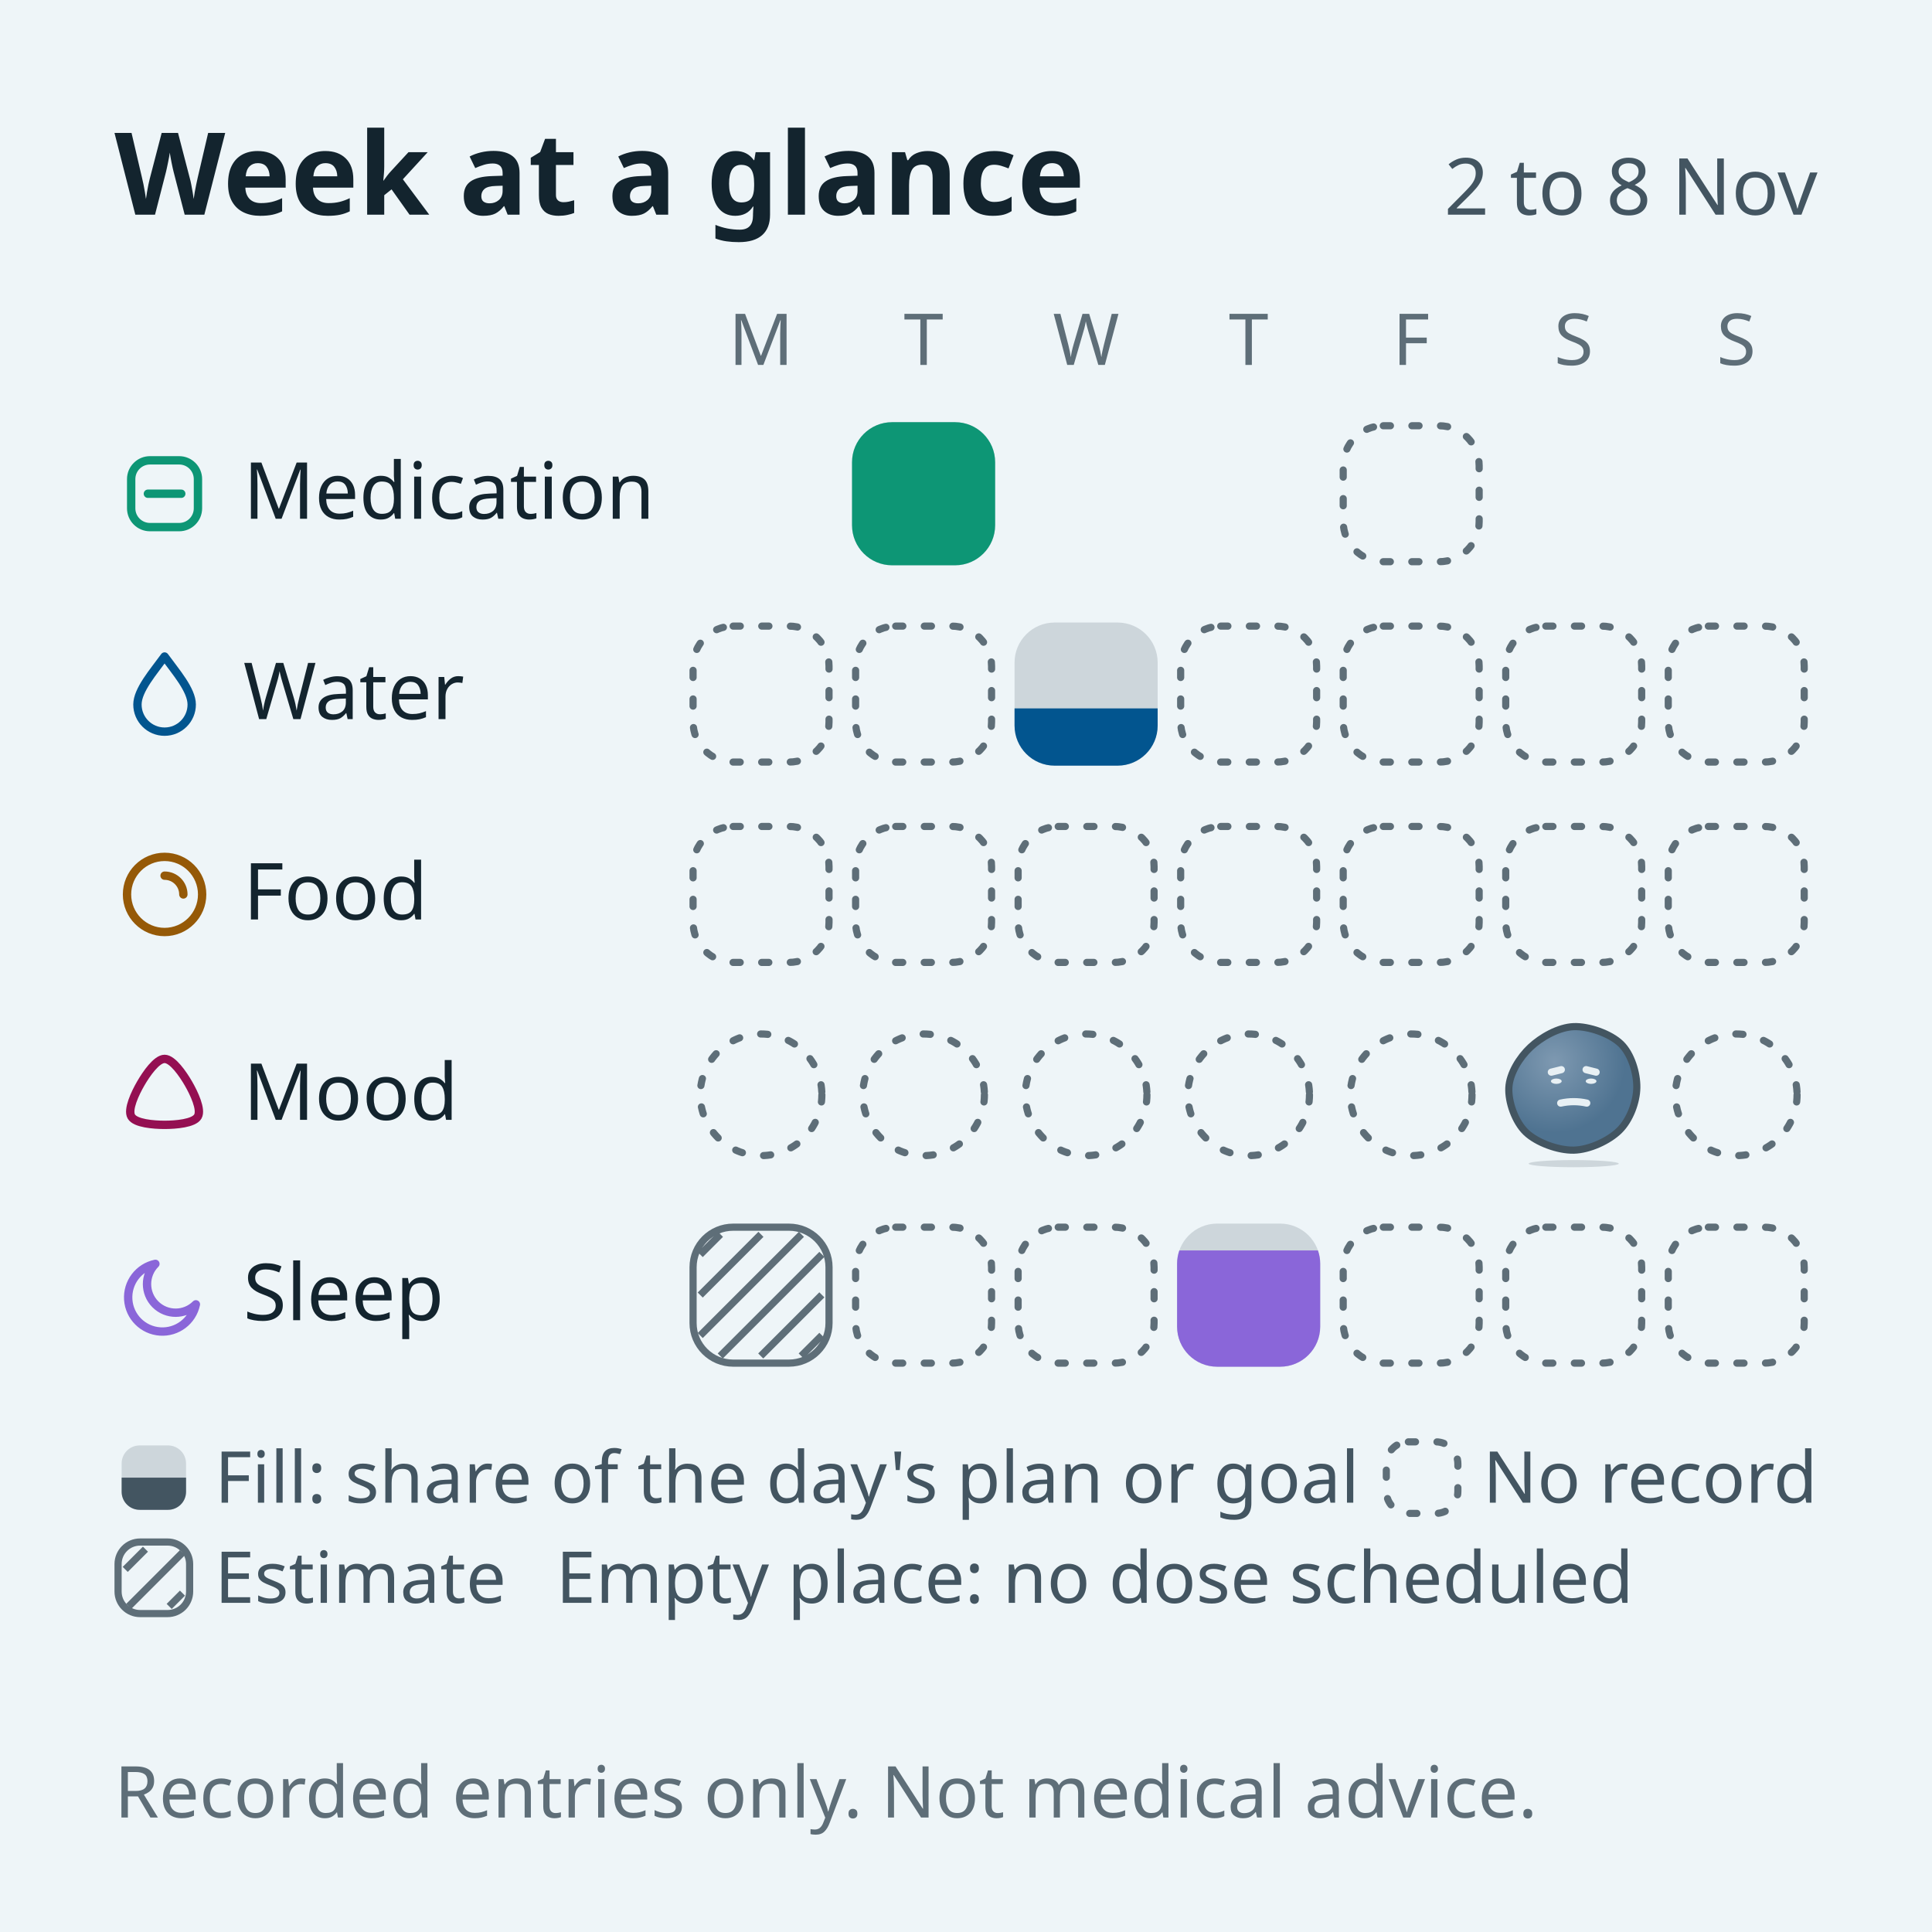
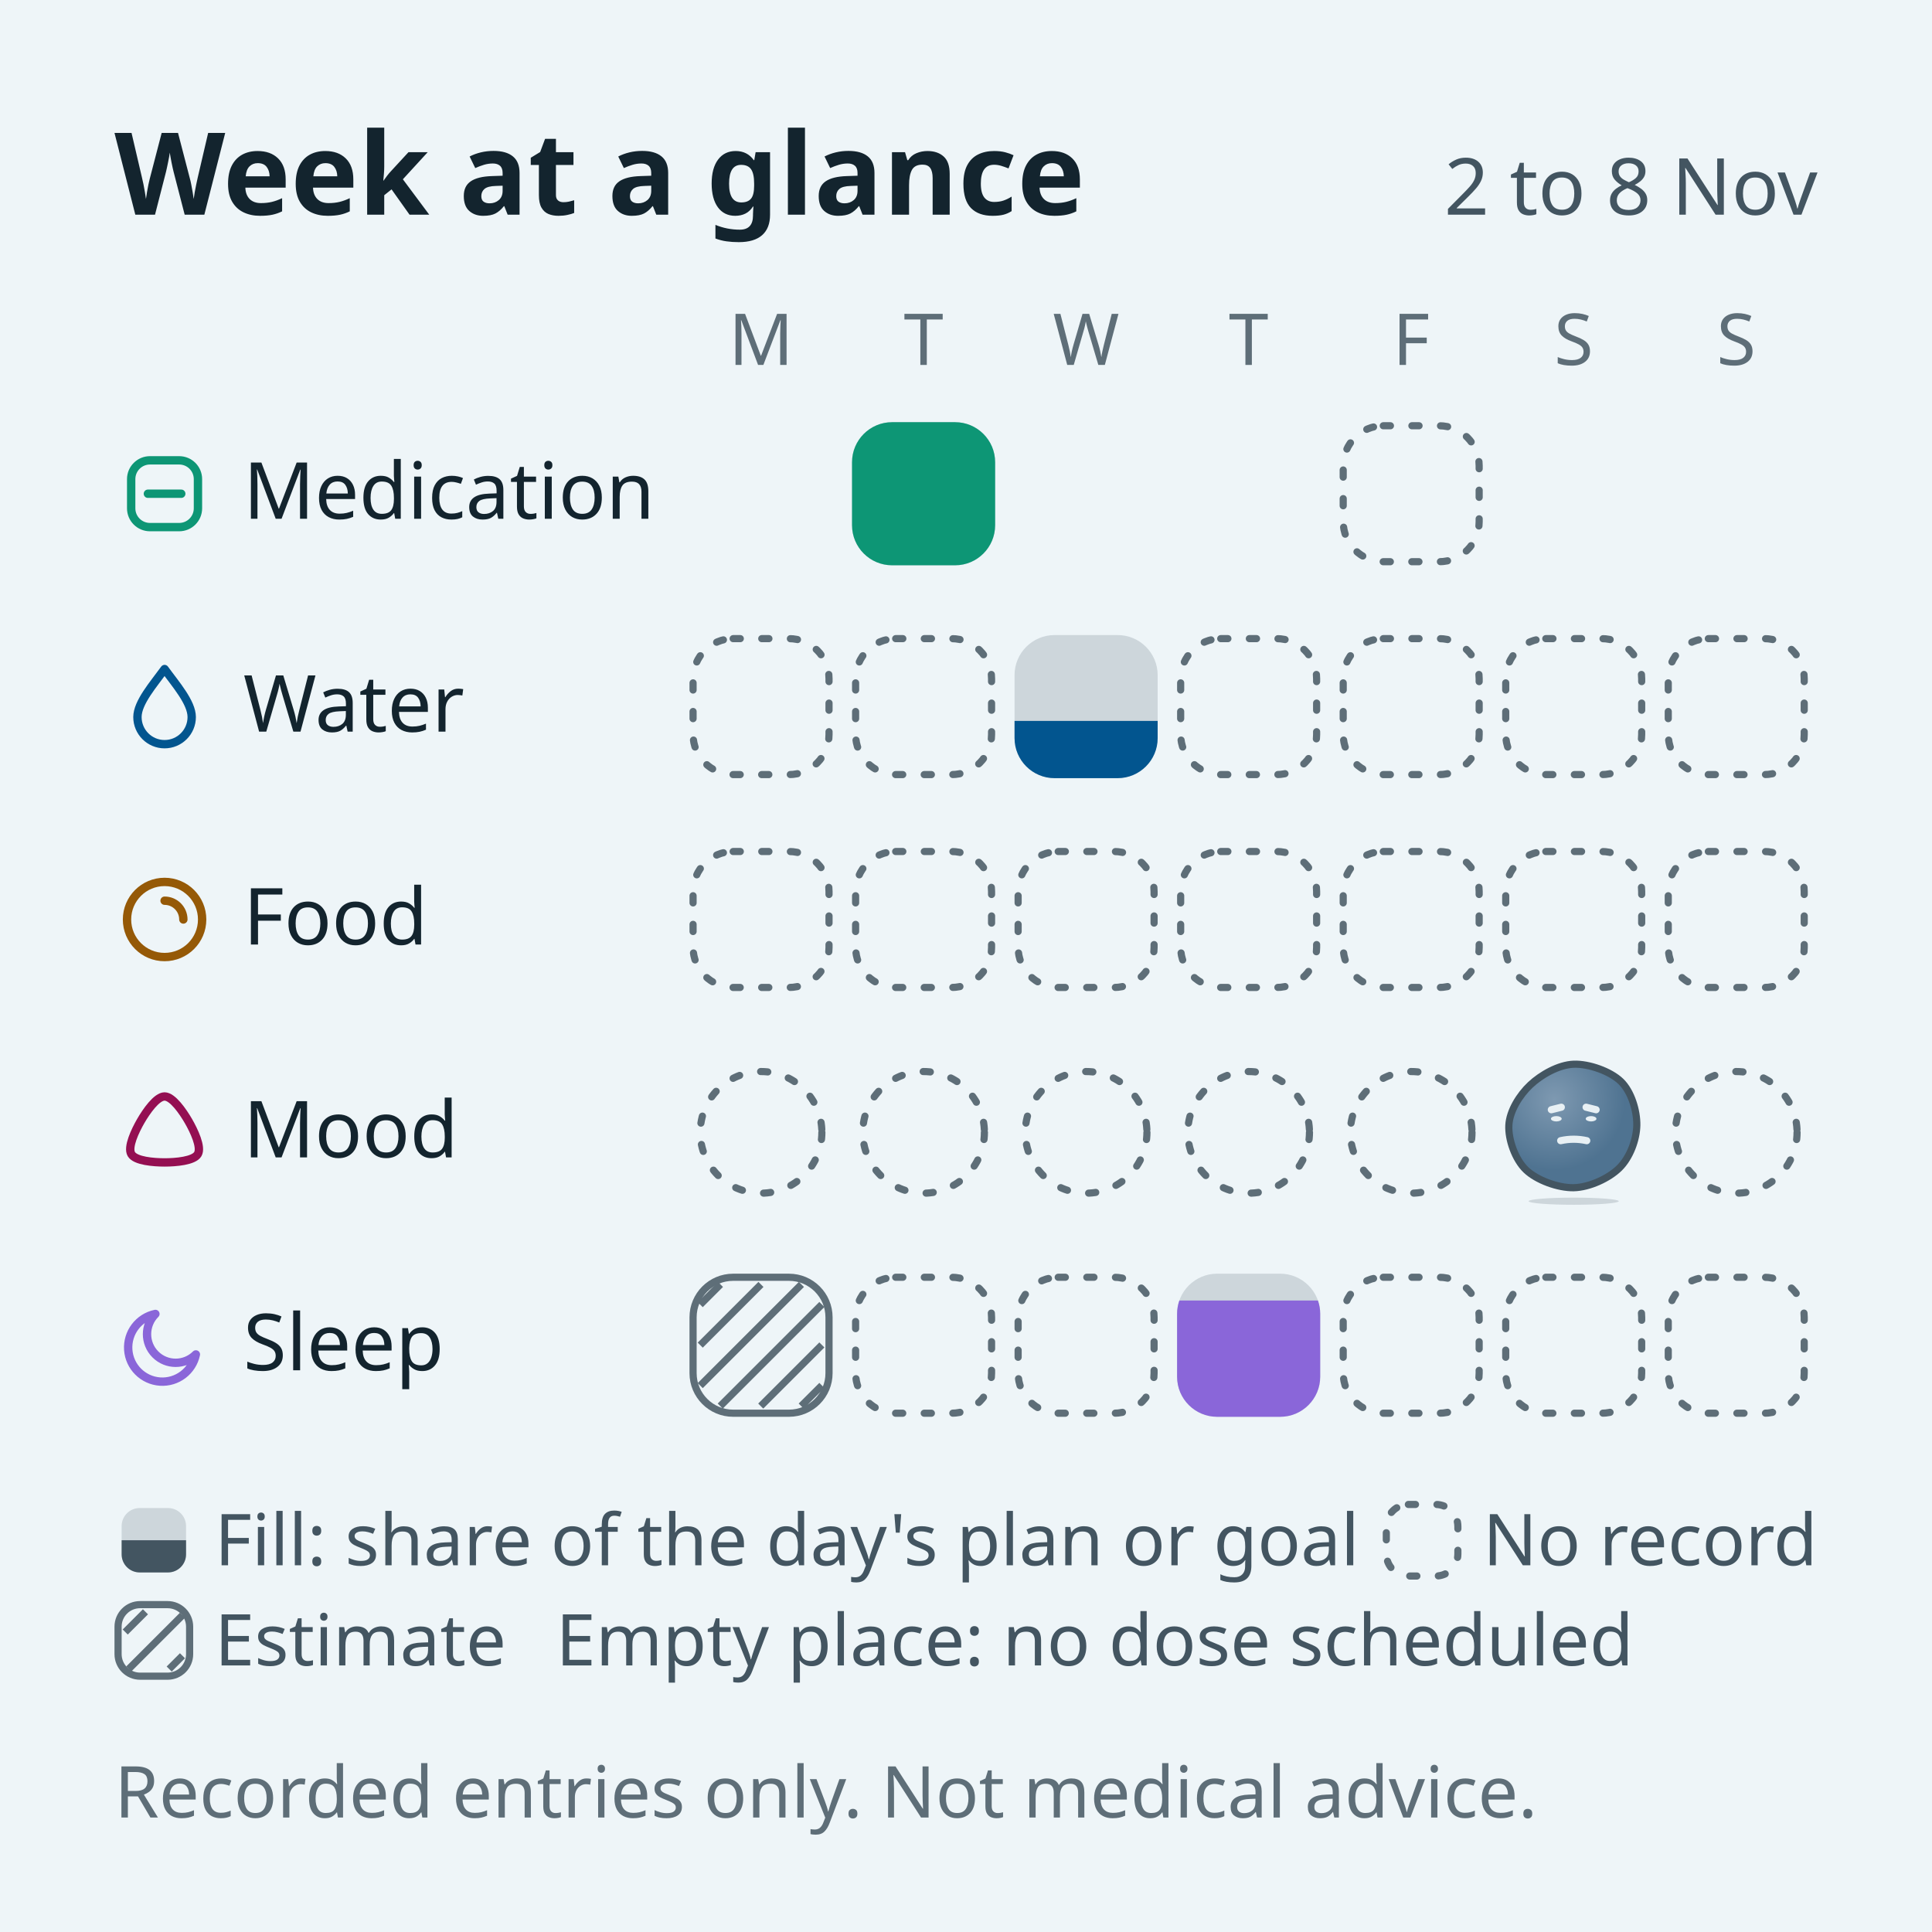
<svg xmlns="http://www.w3.org/2000/svg" width="1080" height="1080" viewBox="0 0 1080 1080">
  <defs>
-     <radialGradient id="g1" gradientUnits="userSpaceOnUse" cx="868.91" cy="593.6" r="39.6">
+     <radialGradient id="g1" gradientUnits="userSpaceOnUse" cx="868.91" cy="614.6" r="39.6">
      <stop offset="0" stop-color="#7e99b1" />
      <stop offset="1" stop-color="#4f7391" />
    </radialGradient>
  </defs>
  <rect width="1080" height="1080" fill="#eef5f8" />
  <text x="64" y="120" font-family="Geologica" font-weight="600" font-size="64" fill="#13242e">Week at a glance</text>
  <text x="1016" y="120" font-family="IBM Plex Sans" font-weight="500" font-size="44" fill="#435561" text-anchor="end">2 to 8 Nov</text>
  <text x="425.43" y="204" font-family="IBM Plex Sans" font-weight="500" font-size="40" fill="#5e6e78" text-anchor="middle">M</text>
  <text x="516.29" y="204" font-family="IBM Plex Sans" font-weight="500" font-size="40" fill="#5e6e78" text-anchor="middle">T</text>
  <text x="607.14" y="204" font-family="IBM Plex Sans" font-weight="500" font-size="40" fill="#5e6e78" text-anchor="middle">W</text>
  <text x="698" y="204" font-family="IBM Plex Sans" font-weight="500" font-size="40" fill="#5e6e78" text-anchor="middle">T</text>
  <text x="788.86" y="204" font-family="IBM Plex Sans" font-weight="500" font-size="40" fill="#5e6e78" text-anchor="middle">F</text>
  <text x="879.71" y="204" font-family="IBM Plex Sans" font-weight="500" font-size="40" fill="#5e6e78" text-anchor="middle">S</text>
  <text x="970.57" y="204" font-family="IBM Plex Sans" font-weight="500" font-size="40" fill="#5e6e78" text-anchor="middle">S</text>
  <g>
    <rect x="73.33" y="257.33" width="37.33" height="37.33" rx="10.5" fill="none" stroke="#0d9675" stroke-width="4.67" stroke-linecap="round" stroke-linejoin="round" />
    <line x1="82.67" y1="276" x2="101.33" y2="276" stroke="#0d9675" stroke-width="4.67" stroke-linecap="round" stroke-linejoin="round" />
  </g>
  <text x="136" y="290" font-family="IBM Plex Sans" font-weight="500" font-size="44" fill="#13242e">Medication</text>
  <g>
    <rect x="476.29" y="236" width="80" height="80" rx="22.4" fill="#cdd6db" />
    <path d="M498.69 236 L533.89 236 A22.4 22.4 0 0 1 556.29 258.4 L556.29 293.6 A22.4 22.4 0 0 1 533.89 316 L498.69 316 A22.4 22.4 0 0 1 476.29 293.6 L476.29 258.4 A22.4 22.4 0 0 1 498.69 236 Z" fill="#0d9675" />
  </g>
  <g>
    <rect x="750.86" y="238" width="76" height="76" rx="22.4" fill="none" stroke="#5e6e78" stroke-width="4" stroke-linecap="round" stroke-linejoin="round" stroke-dasharray="4 12" />
  </g>
  <g>
-     <path d="M92 367 C85.93 375.4 76.83 385.67 76.83 393.83 A15.17 15.17 0 0 0 107.17 393.83 C107.17 385.67 98.07 375.4 92 367 Z" fill="none" stroke="#02558f" stroke-width="4.67" stroke-linecap="round" stroke-linejoin="round" />
+     <path d="M92 374 C85.93 382.4 76.83 392.67 76.83 400.83 A15.17 15.17 0 0 0 107.17 400.83 C107.17 392.67 98.07 382.4 92 374 Z" fill="none" stroke="#02558f" stroke-width="4.67" stroke-linecap="round" stroke-linejoin="round" />
  </g>
-   <text x="136" y="402" font-family="IBM Plex Sans" font-weight="500" font-size="44" fill="#13242e">Water</text>
+   <text x="136" y="409" font-family="IBM Plex Sans" font-weight="500" font-size="44" fill="#13242e">Water</text>
  <g>
-     <rect x="387.43" y="350" width="76" height="76" rx="22.4" fill="none" stroke="#5e6e78" stroke-width="4" stroke-linecap="round" stroke-linejoin="round" stroke-dasharray="4 12" />
+     <rect x="387.43" y="357" width="76" height="76" rx="22.4" fill="none" stroke="#5e6e78" stroke-width="4" stroke-linecap="round" stroke-linejoin="round" stroke-dasharray="4 12" />
  </g>
  <g>
-     <rect x="478.29" y="350" width="76" height="76" rx="22.4" fill="none" stroke="#5e6e78" stroke-width="4" stroke-linecap="round" stroke-linejoin="round" stroke-dasharray="4 12" />
+     <rect x="478.29" y="357" width="76" height="76" rx="22.4" fill="none" stroke="#5e6e78" stroke-width="4" stroke-linecap="round" stroke-linejoin="round" stroke-dasharray="4 12" />
  </g>
  <g>
-     <rect x="567.14" y="348" width="80" height="80" rx="22.4" fill="#cdd6db" />
-     <path d="M567.14 396 L647.14 396 L647.14 405.6 A22.4 22.4 0 0 1 624.74 428 L589.54 428 A22.4 22.4 0 0 1 567.14 405.6 Z" fill="#02558f" />
+     <rect x="567.14" y="355" width="80" height="80" rx="22.4" fill="#cdd6db" />
+     <path d="M567.14 403 L647.14 403 L647.14 412.6 A22.4 22.4 0 0 1 624.74 435 L589.54 435 A22.4 22.4 0 0 1 567.14 412.6 Z" fill="#02558f" />
  </g>
  <g>
-     <rect x="660" y="350" width="76" height="76" rx="22.4" fill="none" stroke="#5e6e78" stroke-width="4" stroke-linecap="round" stroke-linejoin="round" stroke-dasharray="4 12" />
+     <rect x="660" y="357" width="76" height="76" rx="22.4" fill="none" stroke="#5e6e78" stroke-width="4" stroke-linecap="round" stroke-linejoin="round" stroke-dasharray="4 12" />
  </g>
  <g>
-     <rect x="750.86" y="350" width="76" height="76" rx="22.4" fill="none" stroke="#5e6e78" stroke-width="4" stroke-linecap="round" stroke-linejoin="round" stroke-dasharray="4 12" />
+     <rect x="750.86" y="357" width="76" height="76" rx="22.4" fill="none" stroke="#5e6e78" stroke-width="4" stroke-linecap="round" stroke-linejoin="round" stroke-dasharray="4 12" />
  </g>
  <g>
-     <rect x="841.71" y="350" width="76" height="76" rx="22.4" fill="none" stroke="#5e6e78" stroke-width="4" stroke-linecap="round" stroke-linejoin="round" stroke-dasharray="4 12" />
+     <rect x="841.71" y="357" width="76" height="76" rx="22.4" fill="none" stroke="#5e6e78" stroke-width="4" stroke-linecap="round" stroke-linejoin="round" stroke-dasharray="4 12" />
  </g>
  <g>
-     <rect x="932.57" y="350" width="76" height="76" rx="22.4" fill="none" stroke="#5e6e78" stroke-width="4" stroke-linecap="round" stroke-linejoin="round" stroke-dasharray="4 12" />
+     <rect x="932.57" y="357" width="76" height="76" rx="22.4" fill="none" stroke="#5e6e78" stroke-width="4" stroke-linecap="round" stroke-linejoin="round" stroke-dasharray="4 12" />
  </g>
  <g>
-     <circle cx="92" cy="500" r="21" fill="none" stroke="#955907" stroke-width="4.67" stroke-linecap="round" stroke-linejoin="round" />
-     <path d="M92 489.5 A10.5 10.5 0 0 1 102.5 500" fill="none" stroke="#955907" stroke-width="4.67" stroke-linecap="round" stroke-linejoin="round" />
+     <circle cx="92" cy="514" r="21" fill="none" stroke="#955907" stroke-width="4.67" stroke-linecap="round" stroke-linejoin="round" />
+     <path d="M92 503.5 A10.5 10.5 0 0 1 102.5 514" fill="none" stroke="#955907" stroke-width="4.67" stroke-linecap="round" stroke-linejoin="round" />
  </g>
-   <text x="136" y="514" font-family="IBM Plex Sans" font-weight="500" font-size="44" fill="#13242e">Food</text>
+   <text x="136" y="528" font-family="IBM Plex Sans" font-weight="500" font-size="44" fill="#13242e">Food</text>
  <g>
-     <rect x="387.43" y="462" width="76" height="76" rx="22.4" fill="none" stroke="#5e6e78" stroke-width="4" stroke-linecap="round" stroke-linejoin="round" stroke-dasharray="4 12" />
+     <rect x="387.43" y="476" width="76" height="76" rx="22.4" fill="none" stroke="#5e6e78" stroke-width="4" stroke-linecap="round" stroke-linejoin="round" stroke-dasharray="4 12" />
  </g>
  <g>
-     <rect x="478.29" y="462" width="76" height="76" rx="22.4" fill="none" stroke="#5e6e78" stroke-width="4" stroke-linecap="round" stroke-linejoin="round" stroke-dasharray="4 12" />
+     <rect x="478.29" y="476" width="76" height="76" rx="22.4" fill="none" stroke="#5e6e78" stroke-width="4" stroke-linecap="round" stroke-linejoin="round" stroke-dasharray="4 12" />
  </g>
  <g>
-     <rect x="569.14" y="462" width="76" height="76" rx="22.4" fill="none" stroke="#5e6e78" stroke-width="4" stroke-linecap="round" stroke-linejoin="round" stroke-dasharray="4 12" />
+     <rect x="569.14" y="476" width="76" height="76" rx="22.4" fill="none" stroke="#5e6e78" stroke-width="4" stroke-linecap="round" stroke-linejoin="round" stroke-dasharray="4 12" />
  </g>
  <g>
-     <rect x="660" y="462" width="76" height="76" rx="22.4" fill="none" stroke="#5e6e78" stroke-width="4" stroke-linecap="round" stroke-linejoin="round" stroke-dasharray="4 12" />
+     <rect x="660" y="476" width="76" height="76" rx="22.4" fill="none" stroke="#5e6e78" stroke-width="4" stroke-linecap="round" stroke-linejoin="round" stroke-dasharray="4 12" />
  </g>
  <g>
-     <rect x="750.86" y="462" width="76" height="76" rx="22.4" fill="none" stroke="#5e6e78" stroke-width="4" stroke-linecap="round" stroke-linejoin="round" stroke-dasharray="4 12" />
+     <rect x="750.86" y="476" width="76" height="76" rx="22.4" fill="none" stroke="#5e6e78" stroke-width="4" stroke-linecap="round" stroke-linejoin="round" stroke-dasharray="4 12" />
  </g>
  <g>
-     <rect x="841.71" y="462" width="76" height="76" rx="22.4" fill="none" stroke="#5e6e78" stroke-width="4" stroke-linecap="round" stroke-linejoin="round" stroke-dasharray="4 12" />
+     <rect x="841.71" y="476" width="76" height="76" rx="22.4" fill="none" stroke="#5e6e78" stroke-width="4" stroke-linecap="round" stroke-linejoin="round" stroke-dasharray="4 12" />
  </g>
  <g>
-     <rect x="932.57" y="462" width="76" height="76" rx="22.4" fill="none" stroke="#5e6e78" stroke-width="4" stroke-linecap="round" stroke-linejoin="round" stroke-dasharray="4 12" />
+     <rect x="932.57" y="476" width="76" height="76" rx="22.4" fill="none" stroke="#5e6e78" stroke-width="4" stroke-linecap="round" stroke-linejoin="round" stroke-dasharray="4 12" />
  </g>
  <g>
-     <path d="M92 591.93 C96.45 591.93 102.24 600.33 105.34 605.7 C108.44 611.07 112.81 620.28 110.59 624.13 C108.37 627.98 98.2 628.8 92 628.8 C85.8 628.8 75.63 627.98 73.41 624.13 C71.19 620.28 75.56 611.07 78.66 605.7 C81.76 600.33 87.55 591.93 92 591.93 Z" fill="none" stroke="#940f52" stroke-width="4.67" stroke-linecap="round" stroke-linejoin="round" />
+     <path d="M92 612.93 C96.45 612.93 102.24 621.33 105.34 626.7 C108.44 632.07 112.81 641.28 110.59 645.13 C108.37 648.98 98.2 649.8 92 649.8 C85.8 649.8 75.63 648.98 73.41 645.13 C71.19 641.28 75.56 632.07 78.66 626.7 C81.76 621.33 87.55 612.93 92 612.93 Z" fill="none" stroke="#940f52" stroke-width="4.67" stroke-linecap="round" stroke-linejoin="round" />
  </g>
-   <text x="136" y="626" font-family="IBM Plex Sans" font-weight="500" font-size="44" fill="#13242e">Mood</text>
+   <text x="136" y="647" font-family="IBM Plex Sans" font-weight="500" font-size="44" fill="#13242e">Mood</text>
  <g>
-     <circle cx="425.43" cy="612" r="34" fill="none" stroke="#5e6e78" stroke-width="4" stroke-linecap="round" stroke-linejoin="round" stroke-dasharray="4 12" />
+     <circle cx="425.43" cy="633" r="34" fill="none" stroke="#5e6e78" stroke-width="4" stroke-linecap="round" stroke-linejoin="round" stroke-dasharray="4 12" />
  </g>
  <g>
-     <circle cx="516.29" cy="612" r="34" fill="none" stroke="#5e6e78" stroke-width="4" stroke-linecap="round" stroke-linejoin="round" stroke-dasharray="4 12" />
+     <circle cx="516.29" cy="633" r="34" fill="none" stroke="#5e6e78" stroke-width="4" stroke-linecap="round" stroke-linejoin="round" stroke-dasharray="4 12" />
  </g>
  <g>
-     <circle cx="607.14" cy="612" r="34" fill="none" stroke="#5e6e78" stroke-width="4" stroke-linecap="round" stroke-linejoin="round" stroke-dasharray="4 12" />
+     <circle cx="607.14" cy="633" r="34" fill="none" stroke="#5e6e78" stroke-width="4" stroke-linecap="round" stroke-linejoin="round" stroke-dasharray="4 12" />
  </g>
  <g>
-     <circle cx="698" cy="612" r="34" fill="none" stroke="#5e6e78" stroke-width="4" stroke-linecap="round" stroke-linejoin="round" stroke-dasharray="4 12" />
+     <circle cx="698" cy="633" r="34" fill="none" stroke="#5e6e78" stroke-width="4" stroke-linecap="round" stroke-linejoin="round" stroke-dasharray="4 12" />
  </g>
  <g>
-     <circle cx="788.86" cy="612" r="34" fill="none" stroke="#5e6e78" stroke-width="4" stroke-linecap="round" stroke-linejoin="round" stroke-dasharray="4 12" />
+     <circle cx="788.86" cy="633" r="34" fill="none" stroke="#5e6e78" stroke-width="4" stroke-linecap="round" stroke-linejoin="round" stroke-dasharray="4 12" />
  </g>
  <g>
-     <ellipse cx="879.71" cy="650.48" rx="25.2" ry="2" fill="#cdd6db" />
-     <path d="M914.99 608 C914.86 616.06 911.15 626.05 905.27 631.87 C899.39 637.7 888.43 642.76 879.71 642.94 C871 643.11 859.04 638.75 853 632.93 C846.95 627.11 843.04 615.91 843.46 608 C843.87 600.09 849.42 591.13 855.47 585.45 C861.51 579.77 871.28 574.22 879.71 573.9 C888.14 573.58 900.17 577.83 906.05 583.51 C911.93 589.19 915.12 599.94 914.99 608 Z" fill="url(#g1)" stroke="#435561" stroke-width="4" stroke-linecap="round" stroke-linejoin="round" />
-     <ellipse cx="869.99" cy="604.4" rx="3" ry="1.5" fill="#e8f0f4" />
-     <ellipse cx="889.43" cy="604.4" rx="3" ry="1.5" fill="#e8f0f4" />
-     <path d="M872.43 616.64 Q879.71 615.02 887 616.64" fill="none" stroke="#e8f0f4" stroke-width="4" stroke-linecap="round" stroke-linejoin="round" />
-     <line x1="867.2" y1="599.34" x2="872.79" y2="597.94" stroke="#e8f0f4" stroke-width="4" stroke-linecap="round" stroke-linejoin="round" />
-     <line x1="892.23" y1="599.34" x2="886.64" y2="597.94" stroke="#e8f0f4" stroke-width="4" stroke-linecap="round" stroke-linejoin="round" />
+     <ellipse cx="879.71" cy="671.48" rx="25.2" ry="2" fill="#cdd6db" />
+     <path d="M914.99 629 C914.86 637.06 911.15 647.05 905.27 652.87 C899.39 658.7 888.43 663.76 879.71 663.94 C871 664.11 859.04 659.75 853 653.93 C846.95 648.11 843.04 636.91 843.46 629 C843.87 621.09 849.42 612.13 855.47 606.45 C861.51 600.77 871.28 595.22 879.71 594.9 C888.14 594.58 900.17 598.83 906.05 604.51 C911.93 610.19 915.12 620.94 914.99 629 Z" fill="url(#g1)" stroke="#435561" stroke-width="4" stroke-linecap="round" stroke-linejoin="round" />
+     <ellipse cx="869.99" cy="625.4" rx="3" ry="1.5" fill="#e8f0f4" />
+     <ellipse cx="889.43" cy="625.4" rx="3" ry="1.5" fill="#e8f0f4" />
+     <path d="M872.43 637.64 Q879.71 636.02 887 637.64" fill="none" stroke="#e8f0f4" stroke-width="4" stroke-linecap="round" stroke-linejoin="round" />
+     <line x1="867.2" y1="620.34" x2="872.79" y2="618.94" stroke="#e8f0f4" stroke-width="4" stroke-linecap="round" stroke-linejoin="round" />
+     <line x1="892.23" y1="620.34" x2="886.64" y2="618.94" stroke="#e8f0f4" stroke-width="4" stroke-linecap="round" stroke-linejoin="round" />
  </g>
  <g>
-     <circle cx="970.57" cy="612" r="34" fill="none" stroke="#5e6e78" stroke-width="4" stroke-linecap="round" stroke-linejoin="round" stroke-dasharray="4 12" />
+     <circle cx="970.57" cy="633" r="34" fill="none" stroke="#5e6e78" stroke-width="4" stroke-linecap="round" stroke-linejoin="round" stroke-dasharray="4 12" />
  </g>
  <g>
-     <path d="M109.5 729.13 A19.13 19.13 0 1 1 86.87 706.5 A15.4 15.4 0 0 0 109.5 729.13 Z" fill="none" stroke="#8a66d9" stroke-width="4.67" stroke-linecap="round" stroke-linejoin="round" />
+     <path d="M109.5 757.13 A19.13 19.13 0 1 1 86.87 734.5 A15.4 15.4 0 0 0 109.5 757.13 Z" fill="none" stroke="#8a66d9" stroke-width="4.67" stroke-linecap="round" stroke-linejoin="round" />
  </g>
-   <text x="136" y="738" font-family="IBM Plex Sans" font-weight="500" font-size="44" fill="#13242e">Sleep</text>
+   <text x="136" y="766" font-family="IBM Plex Sans" font-weight="500" font-size="44" fill="#13242e">Sleep</text>
  <g>
-     <rect x="387.43" y="686" width="76" height="76" rx="22.4" fill="none" stroke="#5e6e78" stroke-width="4" />
-     <line x1="391.43" y1="701.31" x2="402.74" y2="690" stroke="#5e6e78" stroke-width="4" />
-     <line x1="391.43" y1="723.94" x2="425.37" y2="690" stroke="#5e6e78" stroke-width="4" />
-     <line x1="391.43" y1="746.57" x2="448" y2="690" stroke="#5e6e78" stroke-width="4" />
-     <line x1="402.62" y1="758" x2="459.43" y2="701.2" stroke="#5e6e78" stroke-width="4" />
-     <line x1="425.25" y1="758" x2="459.43" y2="723.82" stroke="#5e6e78" stroke-width="4" />
-     <line x1="447.88" y1="758" x2="459.43" y2="746.45" stroke="#5e6e78" stroke-width="4" />
+     <rect x="387.43" y="714" width="76" height="76" rx="22.4" fill="none" stroke="#5e6e78" stroke-width="4" />
+     <line x1="391.43" y1="729.31" x2="402.74" y2="718" stroke="#5e6e78" stroke-width="4" />
+     <line x1="391.43" y1="751.94" x2="425.37" y2="718" stroke="#5e6e78" stroke-width="4" />
+     <line x1="391.43" y1="774.57" x2="448" y2="718" stroke="#5e6e78" stroke-width="4" />
+     <line x1="402.62" y1="786" x2="459.43" y2="729.2" stroke="#5e6e78" stroke-width="4" />
+     <line x1="425.25" y1="786" x2="459.43" y2="751.82" stroke="#5e6e78" stroke-width="4" />
+     <line x1="447.88" y1="786" x2="459.43" y2="774.45" stroke="#5e6e78" stroke-width="4" />
  </g>
  <g>
-     <rect x="478.29" y="686" width="76" height="76" rx="22.4" fill="none" stroke="#5e6e78" stroke-width="4" stroke-linecap="round" stroke-linejoin="round" stroke-dasharray="4 12" />
+     <rect x="478.29" y="714" width="76" height="76" rx="22.4" fill="none" stroke="#5e6e78" stroke-width="4" stroke-linecap="round" stroke-linejoin="round" stroke-dasharray="4 12" />
  </g>
  <g>
-     <rect x="569.14" y="686" width="76" height="76" rx="22.4" fill="none" stroke="#5e6e78" stroke-width="4" stroke-linecap="round" stroke-linejoin="round" stroke-dasharray="4 12" />
+     <rect x="569.14" y="714" width="76" height="76" rx="22.4" fill="none" stroke="#5e6e78" stroke-width="4" stroke-linecap="round" stroke-linejoin="round" stroke-dasharray="4 12" />
  </g>
  <g>
-     <rect x="658" y="684" width="80" height="80" rx="22.4" fill="#cdd6db" />
-     <path d="M659.26 699 L736.74 699 A22.4 22.4 0 0 1 738 706.4 L738 741.6 A22.4 22.4 0 0 1 715.6 764 L680.4 764 A22.4 22.4 0 0 1 658 741.6 L658 706.4 A22.4 22.4 0 0 1 659.26 699 Z" fill="#8a66d9" />
+     <rect x="658" y="712" width="80" height="80" rx="22.4" fill="#cdd6db" />
+     <path d="M659.26 727 L736.74 727 A22.4 22.4 0 0 1 738 734.4 L738 769.6 A22.4 22.4 0 0 1 715.6 792 L680.4 792 A22.4 22.4 0 0 1 658 769.6 L658 734.4 A22.4 22.4 0 0 1 659.26 727 Z" fill="#8a66d9" />
  </g>
  <g>
-     <rect x="750.86" y="686" width="76" height="76" rx="22.4" fill="none" stroke="#5e6e78" stroke-width="4" stroke-linecap="round" stroke-linejoin="round" stroke-dasharray="4 12" />
+     <rect x="750.86" y="714" width="76" height="76" rx="22.4" fill="none" stroke="#5e6e78" stroke-width="4" stroke-linecap="round" stroke-linejoin="round" stroke-dasharray="4 12" />
  </g>
  <g>
-     <rect x="841.71" y="686" width="76" height="76" rx="22.4" fill="none" stroke="#5e6e78" stroke-width="4" stroke-linecap="round" stroke-linejoin="round" stroke-dasharray="4 12" />
+     <rect x="841.71" y="714" width="76" height="76" rx="22.4" fill="none" stroke="#5e6e78" stroke-width="4" stroke-linecap="round" stroke-linejoin="round" stroke-dasharray="4 12" />
  </g>
  <g>
-     <rect x="932.57" y="686" width="76" height="76" rx="22.4" fill="none" stroke="#5e6e78" stroke-width="4" stroke-linecap="round" stroke-linejoin="round" stroke-dasharray="4 12" />
+     <rect x="932.57" y="714" width="76" height="76" rx="22.4" fill="none" stroke="#5e6e78" stroke-width="4" stroke-linecap="round" stroke-linejoin="round" stroke-dasharray="4 12" />
  </g>
  <g>
-     <rect x="68" y="808" width="36" height="36" rx="10.08" fill="#cdd6db" />
-     <path d="M68 826 L104 826 L104 833.92 A10.08 10.08 0 0 1 93.92 844 L78.08 844 A10.08 10.08 0 0 1 68 833.92 Z" fill="#435561" />
+     <rect x="68" y="843" width="36" height="36" rx="10.08" fill="#cdd6db" />
+     <path d="M68 861 L104 861 L104 868.92 A10.08 10.08 0 0 1 93.92 879 L78.08 879 A10.08 10.08 0 0 1 68 868.92 Z" fill="#435561" />
  </g>
-   <text x="120" y="840" font-family="IBM Plex Sans" font-weight="500" font-size="40" fill="#435561">Fill: share of the day's plan or goal</text>
+   <text x="120" y="875" font-family="IBM Plex Sans" font-weight="500" font-size="40" fill="#435561">Fill: share of the day's plan or goal</text>
  <g>
-     <rect x="774.96" y="806" width="40" height="40" rx="12.32" fill="none" stroke="#5e6e78" stroke-width="4" stroke-linecap="round" stroke-linejoin="round" stroke-dasharray="4 12" />
+     <rect x="774.96" y="841" width="40" height="40" rx="12.32" fill="none" stroke="#5e6e78" stroke-width="4" stroke-linecap="round" stroke-linejoin="round" stroke-dasharray="4 12" />
  </g>
-   <text x="828.96" y="840" font-family="IBM Plex Sans" font-weight="500" font-size="40" fill="#435561">No record</text>
+   <text x="828.96" y="875" font-family="IBM Plex Sans" font-weight="500" font-size="40" fill="#435561">No record</text>
  <g>
-     <rect x="66" y="862" width="40" height="40" rx="12.32" fill="none" stroke="#5e6e78" stroke-width="4" />
-     <line x1="70" y1="877.31" x2="81.31" y2="866" stroke="#5e6e78" stroke-width="4" />
-     <line x1="71.94" y1="898" x2="102" y2="867.94" stroke="#5e6e78" stroke-width="4" />
-     <line x1="94.57" y1="898" x2="102" y2="890.57" stroke="#5e6e78" stroke-width="4" />
+     <rect x="66" y="897" width="40" height="40" rx="12.32" fill="none" stroke="#5e6e78" stroke-width="4" />
+     <line x1="70" y1="912.31" x2="81.31" y2="901" stroke="#5e6e78" stroke-width="4" />
+     <line x1="71.94" y1="933" x2="102" y2="902.94" stroke="#5e6e78" stroke-width="4" />
+     <line x1="94.57" y1="933" x2="102" y2="925.57" stroke="#5e6e78" stroke-width="4" />
  </g>
-   <text x="120" y="896" font-family="IBM Plex Sans" font-weight="500" font-size="40" fill="#435561">Estimate</text>
-   <text x="310.76" y="896" font-family="IBM Plex Sans" font-weight="500" font-size="40" fill="#435561">Empty place: no dose scheduled</text>
+   <text x="120" y="931" font-family="IBM Plex Sans" font-weight="500" font-size="40" fill="#435561">Estimate</text>
+   <text x="310.76" y="931" font-family="IBM Plex Sans" font-weight="500" font-size="40" fill="#435561">Empty place: no dose scheduled</text>
  <text x="64" y="1016" font-family="IBM Plex Sans" font-weight="500" font-size="40" fill="#5e6e78">Recorded entries only. Not medical advice.</text>
</svg>
